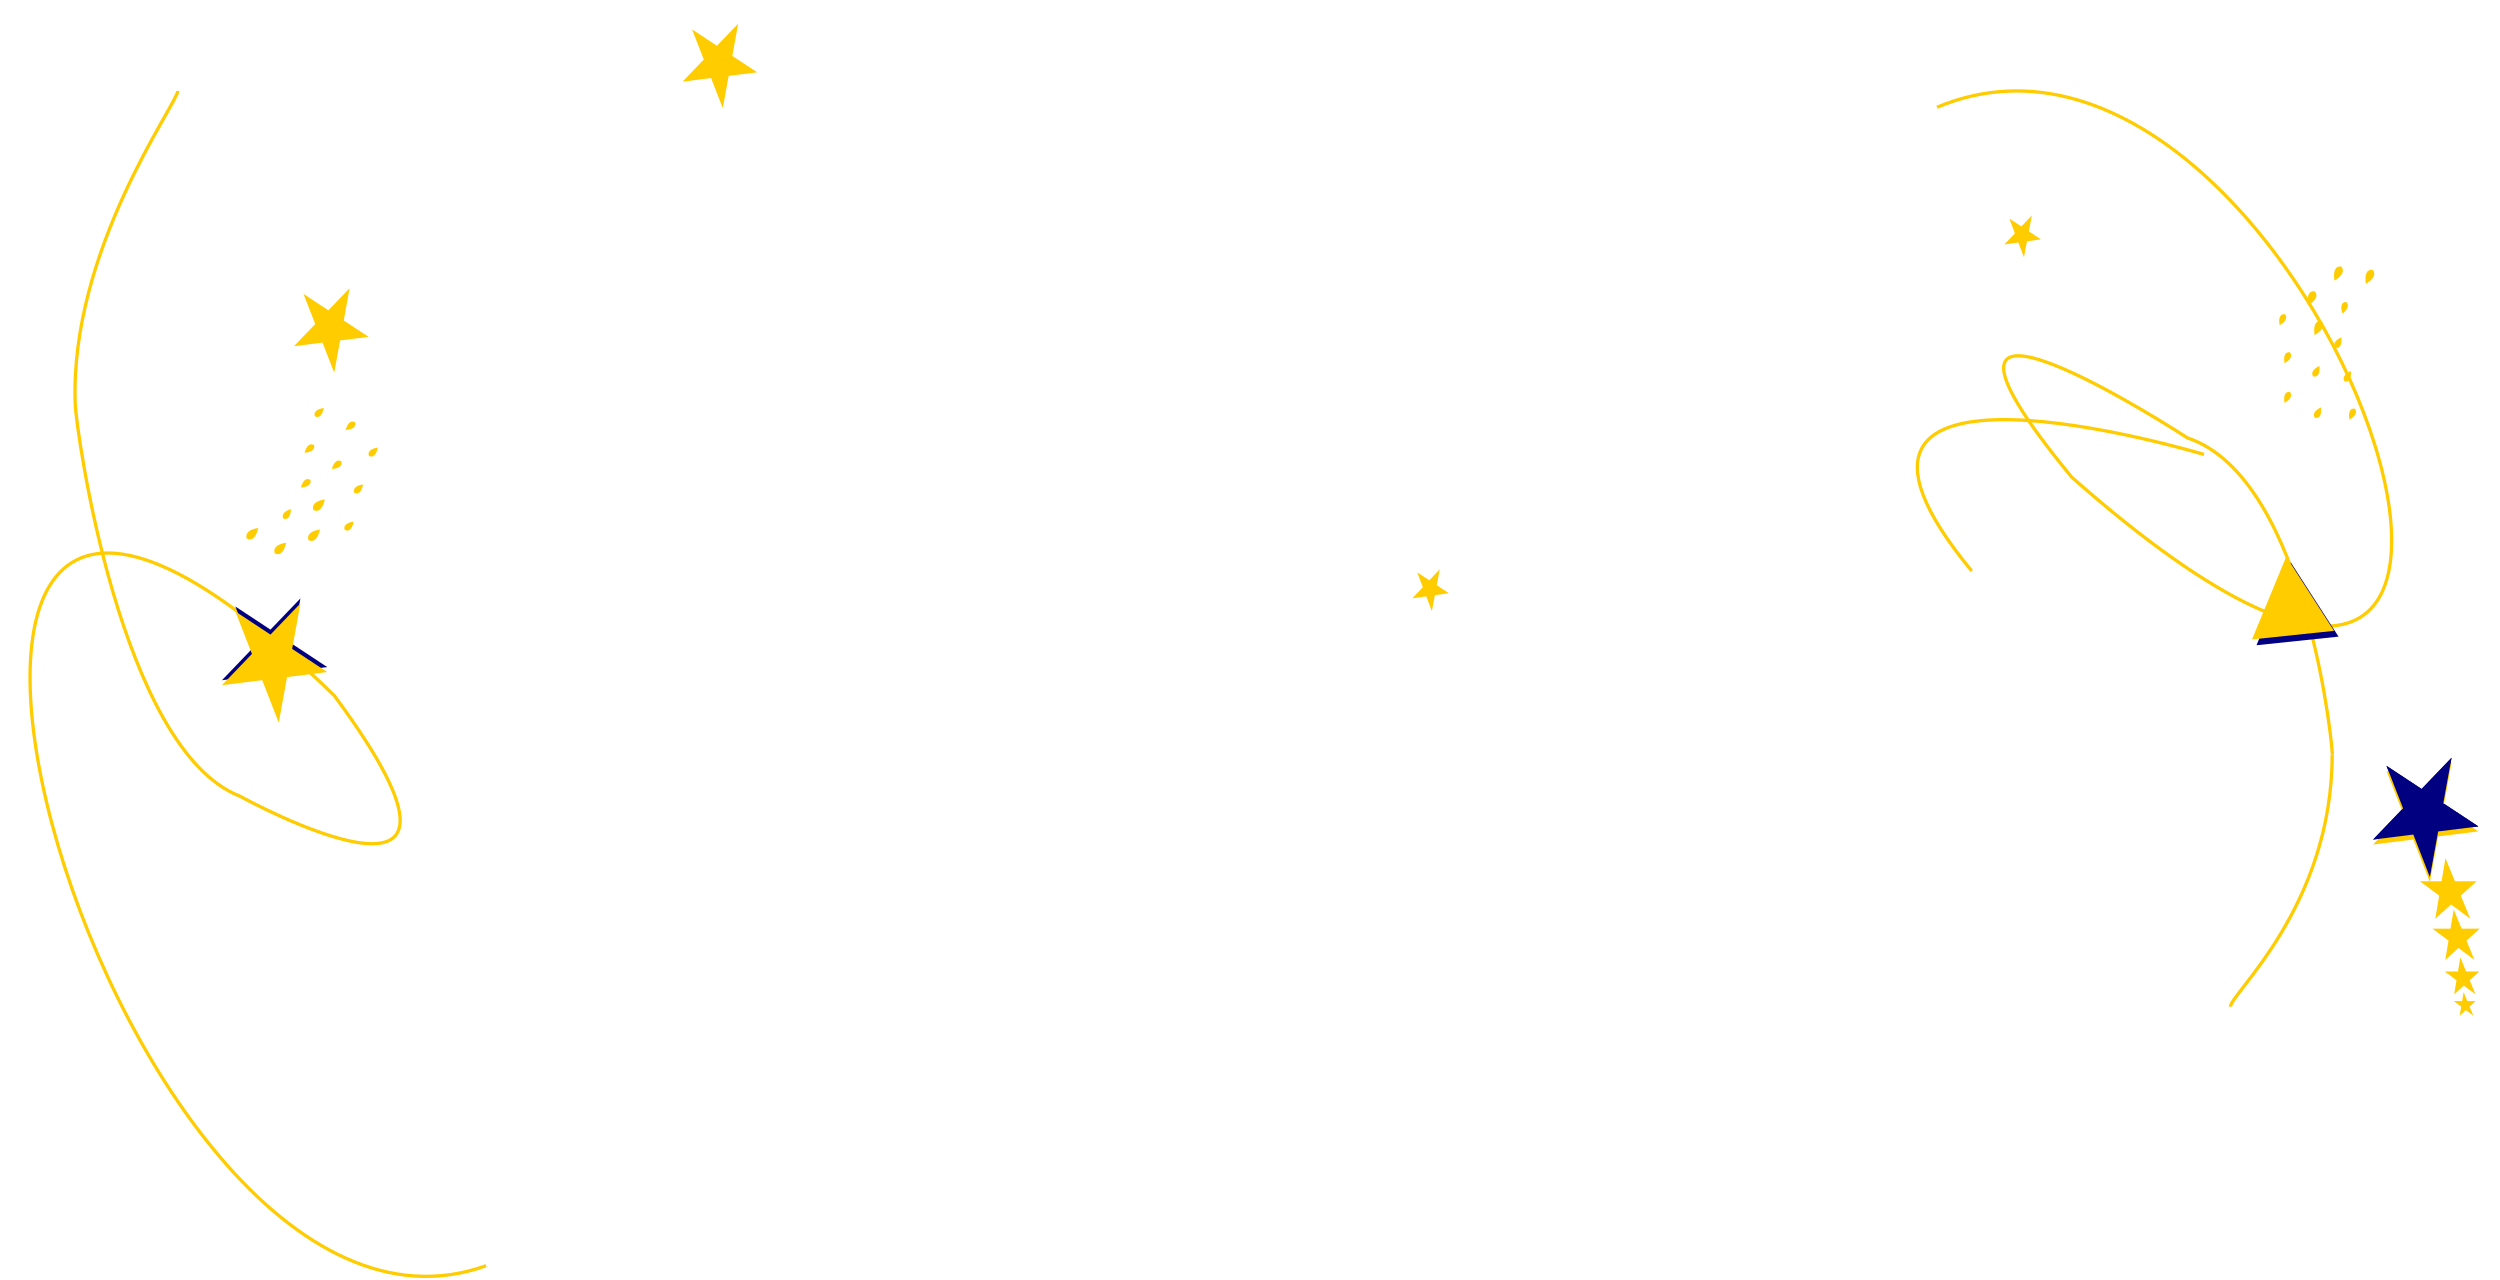
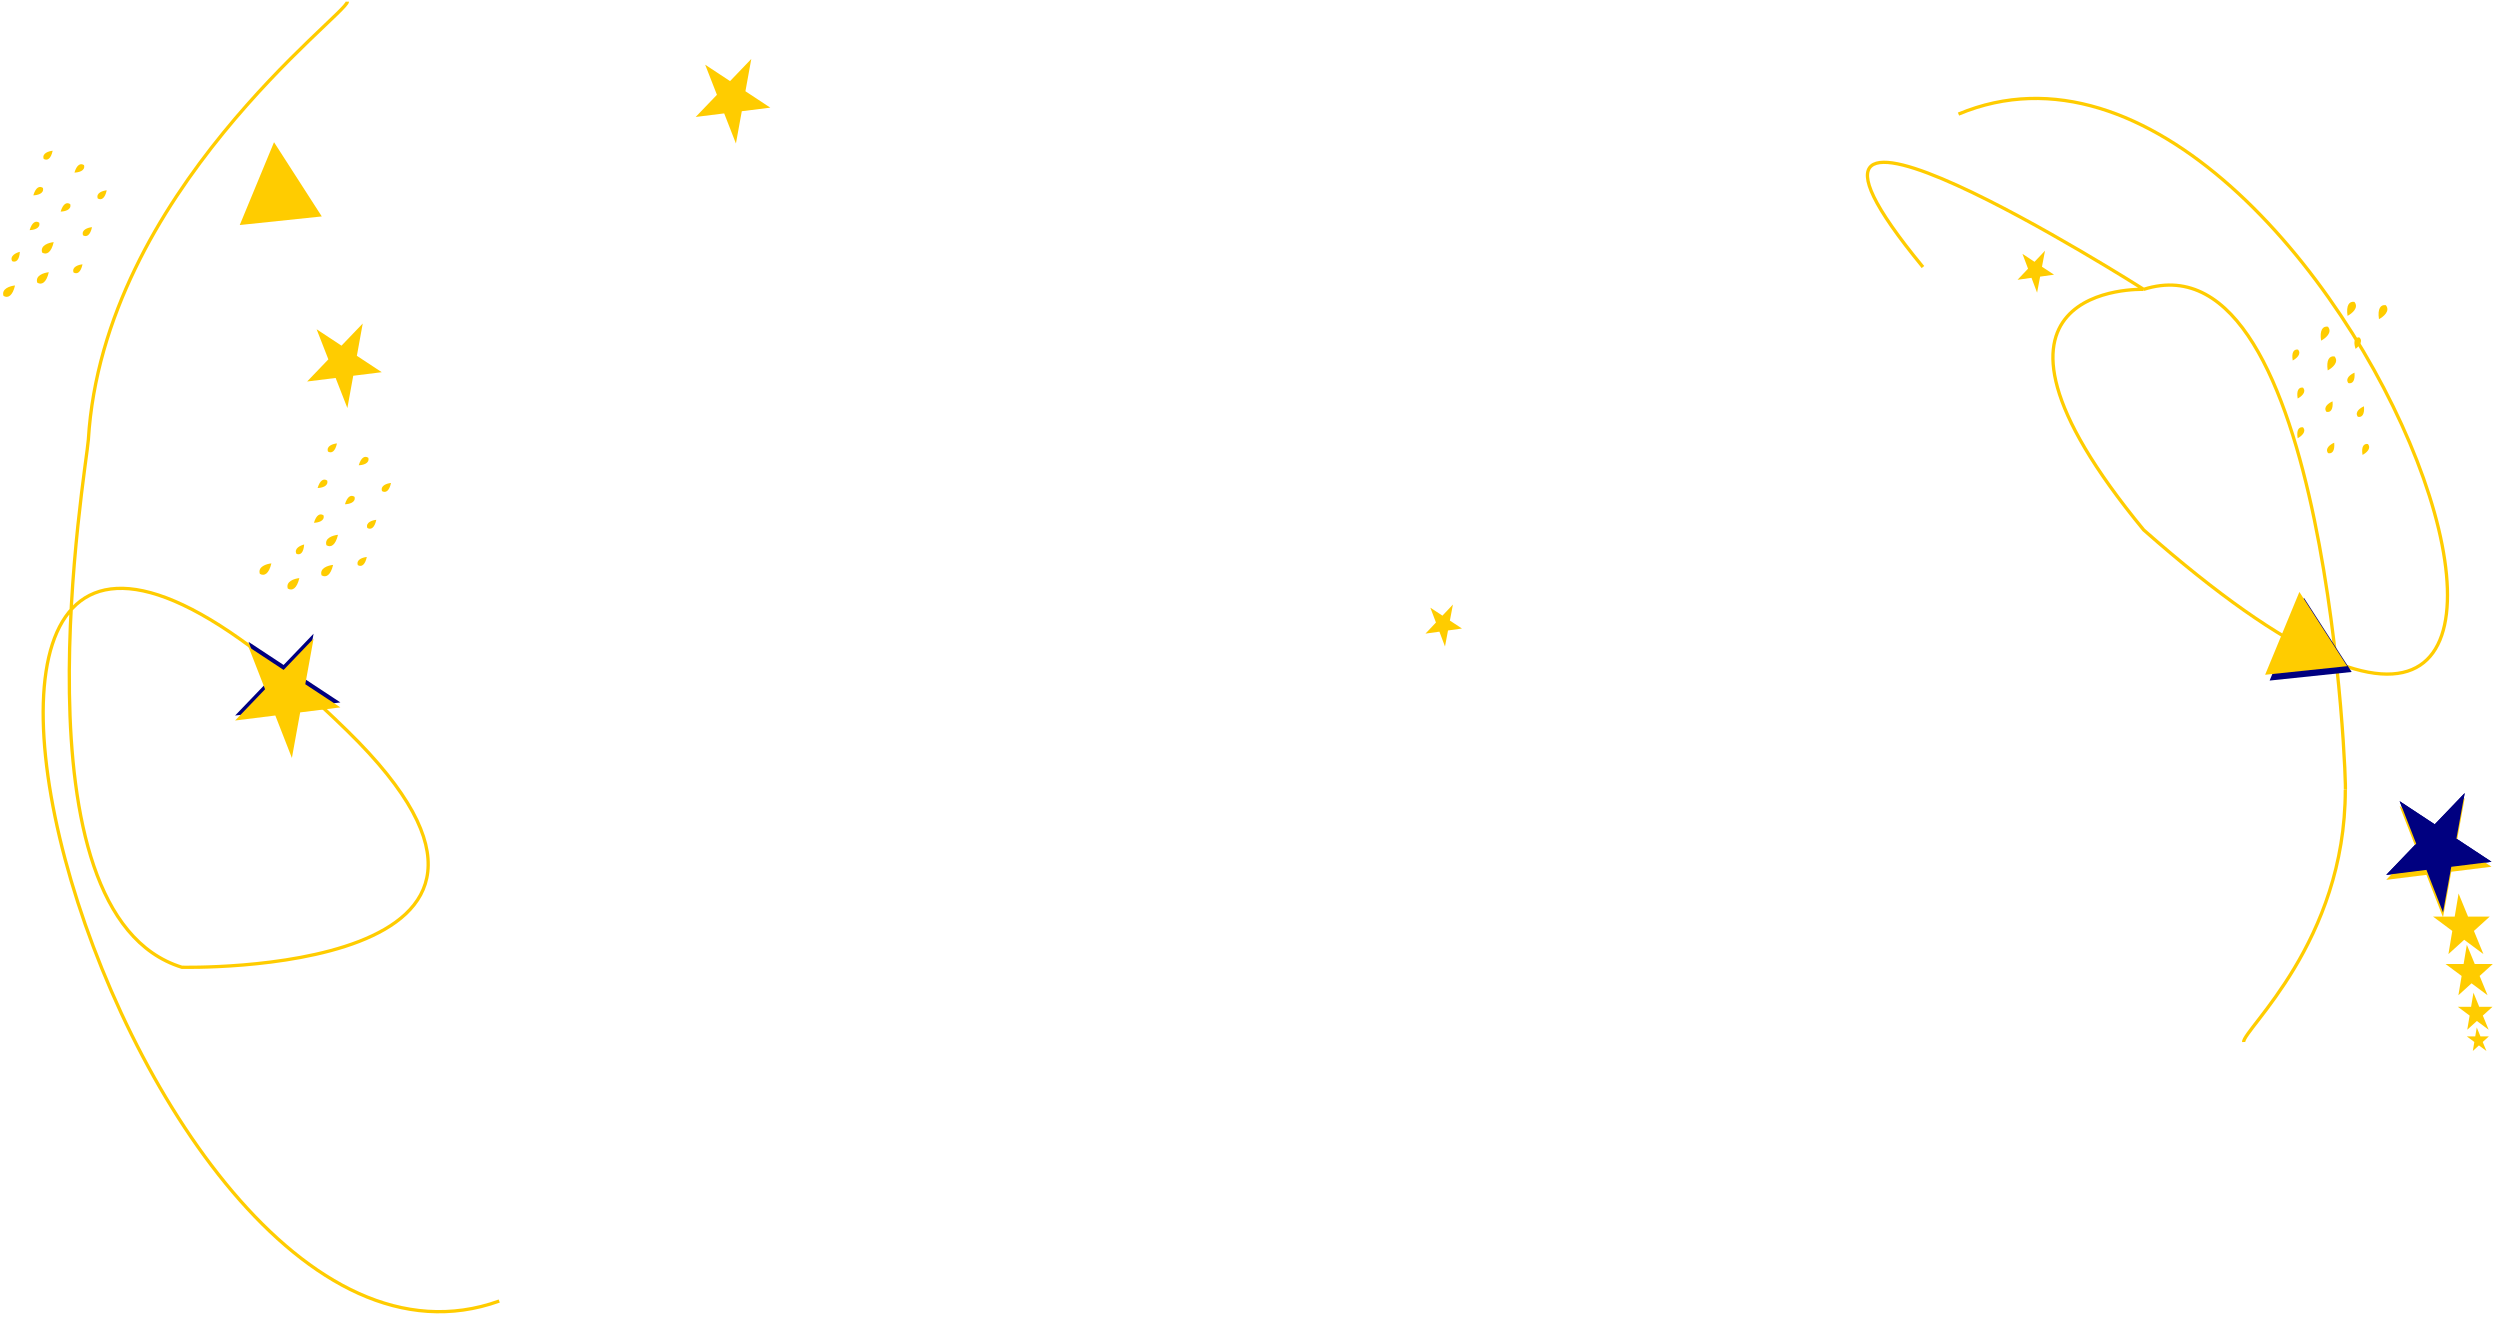
- <svg xmlns="http://www.w3.org/2000/svg" width="1512" height="774" viewBox="0 0 1512 774" fill="none">
-   <path d="M1349 608.85C1348.74 601.249 1410.5 548.35 1410.5 456.35C1411.68 459.912 1396.5 289.35 1323 264.85C1323 264.85 1129.5 138.627 1253 288.627C1614.5 607.627 1400 -30.65 1171.5 64.85M1333 274.85C1333 274.85 1069 195.35 1192.5 345.35" stroke="#FFCC00" stroke-width="2" />
-   <path d="M107.502 55C107.379 62.604 42.001 151 45.501 244.5C46.103 260.559 72.847 453.279 145 481.5C145 481.5 317.833 576.796 202.154 420.684C-142.585 83.641 60.921 849.207 294 765.5" stroke="#FFCC00" stroke-width="2" />
-   <path d="M211.444 174.283L207.894 193.814L222.938 203.735L205.699 205.885L202.149 225.416L195.045 207.213L177.806 209.363L190.655 195.963L183.551 177.761L198.595 187.682L211.444 174.283Z" fill="#FFCC00" />
-   <path d="M446.444 14.283L442.894 33.814L457.938 43.735L440.699 45.885L437.149 65.416L430.045 47.213L412.806 49.363L425.655 35.964L418.551 17.761L433.595 27.682L446.444 14.283Z" fill="#FFCC00" />
-   <path d="M870.784 344.253L868.953 353.945L876.253 358.759L867.822 359.936L865.992 369.628L862.612 360.663L854.181 361.84L860.523 355.122L857.142 346.157L864.442 350.97L870.784 344.253Z" fill="#FFCC00" />
-   <path d="M1228.88 130.253L1227.05 139.945L1234.35 144.759L1225.92 145.936L1224.09 155.628L1220.71 146.663L1212.27 147.84L1218.62 141.122L1215.24 132.157L1222.54 136.97L1228.88 130.253Z" fill="#FFCC00" />
-   <path d="M181.711 361.895L176.701 389.455L197.93 403.454L173.605 406.487L168.595 434.047L158.571 408.362L134.246 411.395L152.376 392.488L142.352 366.804L163.581 380.803L181.711 361.895Z" fill="#000080" />
-   <path d="M181.711 364.895L176.701 392.455L197.93 406.454L173.605 409.487L168.595 437.047L158.571 411.362L134.246 414.395L152.376 395.488L142.352 369.804L163.581 383.803L181.711 364.895Z" fill="#FFCC00" />
-   <path d="M1414.35 385.033L1364.73 390.237L1385.46 340.137L1414.35 385.033Z" fill="#000080" />
-   <path d="M1411.62 381.524L1362 386.728L1382.73 336.627L1411.62 381.524Z" fill="#FFCC00" />
-   <path d="M1418.9 182.627C1416.38 182.627 1415.12 184.838 1416.69 189.627C1418.58 188.276 1421.67 184.985 1418.9 182.627Z" fill="#FFCC00" />
-   <path d="M1403.99 194.194C1400.88 193.702 1398.88 196.262 1399.86 202.652C1402.46 201.306 1406.93 197.731 1403.99 194.194Z" fill="#FFCC00" />
-   <path d="M1415.99 161.194C1412.88 160.702 1410.88 163.262 1411.86 169.652C1414.46 168.306 1418.93 164.731 1415.99 161.194Z" fill="#FFCC00" />
-   <path d="M1399.99 176.194C1396.88 175.702 1394.88 178.262 1395.86 184.652C1398.46 183.306 1402.93 179.731 1399.99 176.194Z" fill="#FFCC00" />
-   <path d="M1434.99 163.194C1431.88 162.702 1429.88 165.262 1430.86 171.652C1433.46 170.306 1437.93 166.731 1434.99 163.194Z" fill="#FFCC00" />
-   <path d="M1412.34 210.338C1414.8 210.902 1416.52 209.029 1416.06 204.009C1413.92 204.903 1410.17 207.419 1412.34 210.338Z" fill="#FFCC00" />
-   <path d="M1399.08 227.697C1401.53 228.261 1403.25 226.389 1402.79 221.369C1400.65 222.262 1396.91 224.779 1399.08 227.697Z" fill="#FFCC00" />
-   <path d="M1418.08 230.697C1420.53 231.261 1422.25 229.389 1421.79 224.369C1419.65 225.262 1415.91 227.779 1418.08 230.697Z" fill="#FFCC00" />
-   <path d="M1400.08 252.697C1402.53 253.261 1404.25 251.389 1403.79 246.369C1401.65 247.262 1397.91 249.779 1400.08 252.697Z" fill="#FFCC00" />
-   <path d="M1424.14 247.158C1421.65 246.785 1420.08 248.785 1420.92 253.754C1422.99 252.698 1426.53 249.899 1424.14 247.158Z" fill="#FFCC00" />
-   <path d="M1384.9 237.056C1382.42 236.683 1380.84 238.683 1381.69 243.653C1383.76 242.596 1387.29 239.798 1384.9 237.056Z" fill="#FFCC00" />
-   <path d="M1384.9 213.056C1382.42 212.683 1380.84 214.683 1381.69 219.653C1383.76 218.596 1387.29 215.798 1384.9 213.056Z" fill="#FFCC00" />
-   <path d="M1381.9 190.056C1379.42 189.683 1377.84 191.683 1378.69 196.653C1380.76 195.596 1384.29 192.798 1381.9 190.056Z" fill="#FFCC00" />
-   <path d="M171.369 313.611C173.706 314.544 175.695 312.957 176.01 307.926C173.756 308.481 169.672 310.394 171.369 313.611Z" fill="#FFCC00" />
-   <path d="M189.506 308.396C192.209 310.006 195.014 308.369 196.476 302.072C193.56 302.357 188.084 304.021 189.506 308.396Z" fill="#FFCC00" />
-   <path d="M166.126 334.595C168.829 336.205 171.634 334.568 173.096 328.271C170.18 328.556 164.704 330.22 166.126 334.595Z" fill="#FFCC00" />
-   <path d="M186.547 326.596C189.25 328.206 192.056 326.569 193.517 320.272C190.602 320.557 185.125 322.221 186.547 326.596Z" fill="#FFCC00" />
-   <path d="M149.222 325.693C151.924 327.303 154.73 325.666 156.192 319.369C153.276 319.654 147.8 321.318 149.222 325.693Z" fill="#FFCC00" />
-   <path d="M187.73 290.305C185.661 288.872 183.368 289.972 181.934 294.805C184.254 294.77 188.663 293.82 187.73 290.305Z" fill="#FFCC00" />
-   <path d="M206.486 279.101C204.418 277.668 202.124 278.769 200.69 283.601C203.011 283.566 207.419 282.616 206.486 279.101Z" fill="#FFCC00" />
-   <path d="M189.953 269.271C187.884 267.837 185.591 268.938 184.156 273.771C186.477 273.735 190.885 272.785 189.953 269.271Z" fill="#FFCC00" />
-   <path d="M214.826 255.512C212.757 254.079 210.464 255.18 209.03 260.012C211.351 259.977 215.759 259.027 214.826 255.512Z" fill="#FFCC00" />
-   <path d="M190.426 251.736C192.6 253.005 194.801 251.73 195.857 246.801C193.546 247.016 189.225 248.304 190.426 251.736Z" fill="#FFCC00" />
-   <path d="M223.119 275.664C225.293 276.933 227.494 275.658 228.55 270.729C226.239 270.944 221.917 272.232 223.119 275.664Z" fill="#FFCC00" />
-   <path d="M214.221 297.954C216.395 299.222 218.596 297.948 219.652 293.019C217.341 293.234 213.02 294.522 214.221 297.954Z" fill="#FFCC00" />
-   <path d="M208.48 320.427C210.654 321.695 212.855 320.421 213.911 315.492C211.6 315.707 207.278 316.995 208.48 320.427Z" fill="#FFCC00" />
-   <path d="M745.999 337.627L766.386 204.127L781.504 105.127L760.43 243.127L735.004 409.627L745.999 337.627Z" fill="#D9D9D9" />
-   <path d="M1482.71 458.268L1477.7 485.827L1498.93 499.827L1474.6 502.86L1469.59 530.419L1459.57 504.735L1435.24 507.768L1453.37 488.861L1443.35 463.176L1464.58 477.175L1482.71 458.268Z" fill="#000080" />
-   <path d="M1482.71 461.268L1477.7 488.827L1498.93 502.827L1474.6 505.86L1469.59 533.419L1459.57 507.735L1435.24 510.768L1453.37 491.861L1443.35 466.176L1464.58 480.175L1482.71 461.268Z" fill="#FFCC00" />
-   <path d="M1482.71 458.268L1477.7 485.827L1498.93 499.827L1474.6 502.86L1469.59 530.419L1459.57 504.735L1435.24 507.768L1453.37 488.861L1443.35 463.176L1464.58 477.175L1482.71 458.268Z" fill="#000080" />
-   <path d="M1484 550L1488.79 561.67L1499.68 561.67L1491.74 568.882L1496.53 580.552L1486.84 573.34L1478.9 580.552L1480.85 568.882L1471.15 561.67L1482.05 561.67L1484 550Z" fill="#FFCC00" />
-   <path d="M1488 579L1491.51 587.558H1499.5L1493.68 592.847L1497.19 601.405L1490.08 596.116L1484.26 601.405L1485.69 592.847L1478.58 587.558H1486.57L1488 579Z" fill="#FFCC00" />
-   <path d="M1490 600L1492.23 605.446H1497.32L1493.61 608.812L1495.85 614.258L1491.32 610.892L1487.62 614.258L1488.53 608.812L1484 605.446H1489.09L1490 600Z" fill="#FFCC00" />
-   <path d="M1479 519L1484.74 533.002H1497.82L1488.29 541.656L1494.03 555.658L1482.4 547.005L1472.87 555.658L1475.21 541.656L1463.58 533.002H1476.66L1479 519Z" fill="#FFCC00" />
+ <svg xmlns="http://www.w3.org/2000/svg" width="1512" height="796" viewBox="0 0 1512 796" fill="none">
+   <path d="M1356.94 630.222C1356.68 622.622 1418.44 569.723 1418.44 477.723C1419.62 481.285 1408 139.5 1296.5 175M1296.5 175C1296.5 175 1173 170.499 1296.5 320.5C1658 639.5 1413 -26.5 1184.5 69M1296.5 175C1296.5 175 1039.5 11.5 1163 161.5" stroke="#FFCC00" stroke-width="2" />
+   <path d="M210.094 1C209.972 8.605 62.5 116.5 53.441 265.873C52.469 281.914 5 552.5 110 585C110 585 362.437 591 210.094 442.058C-134.646 105.014 68.861 870.58 301.94 786.873" stroke="#FFCC00" stroke-width="2" />
+   <path d="M219.384 195.655L215.834 215.186L230.878 225.107L213.639 227.257L210.089 246.788L202.985 228.586L185.746 230.736L198.595 217.336L191.491 199.134L206.535 209.055L219.384 195.655Z" fill="#FFCC00" />
+   <path d="M454.384 35.655L450.834 55.186L465.878 65.108L448.639 67.257L445.089 86.788L437.985 68.586L420.746 70.736L433.595 57.336L426.491 39.134L441.535 49.055L454.384 35.655Z" fill="#FFCC00" />
+   <path d="M878.724 365.625L876.893 375.318L884.193 380.132L875.762 381.308L873.932 391.001L870.552 382.036L862.121 383.212L868.463 376.495L865.082 367.529L872.382 372.343L878.724 365.625Z" fill="#FFCC00" />
+   <path d="M1236.82 151.625L1234.99 161.318L1242.29 166.132L1233.86 167.308L1232.03 177.001L1228.65 168.036L1220.21 169.212L1226.56 162.495L1223.18 153.529L1230.48 158.343L1236.82 151.625Z" fill="#FFCC00" />
+   <path d="M189.65 383.268L184.641 410.827L205.869 424.827L181.544 427.86L176.535 455.419L166.511 429.735L142.186 432.768L160.316 413.861L150.292 388.176L171.521 402.175L189.65 383.268Z" fill="#000080" />
+   <path d="M189.65 386.268L184.641 413.827L205.869 427.827L181.544 430.86L176.535 458.419L166.511 432.735L142.186 435.768L160.316 416.861L150.292 391.176L171.521 405.175L189.65 386.268Z" fill="#FFCC00" />
+   <path d="M1422.29 406.406L1372.67 411.61L1393.4 361.509L1422.29 406.406Z" fill="#000080" />
+   <path d="M1419.56 402.896L1369.94 408.1L1390.67 358L1419.56 402.896Z" fill="#FFCC00" />
+   <path d="M194.613 130.896L145 136.1L165.73 86L194.613 130.896Z" fill="#FFCC00" />
+   <path d="M1426.84 204C1424.32 204 1423.06 206.211 1424.64 211C1426.52 209.649 1429.61 206.358 1426.84 204Z" fill="#FFCC00" />
+   <path d="M1411.93 215.567C1408.82 215.074 1406.82 217.635 1407.8 224.025C1410.4 222.679 1414.87 219.103 1411.93 215.567Z" fill="#FFCC00" />
+   <path d="M1423.93 182.567C1420.82 182.074 1418.82 184.635 1419.8 191.025C1422.4 189.679 1426.87 186.103 1423.93 182.567Z" fill="#FFCC00" />
+   <path d="M1407.93 197.567C1404.82 197.074 1402.82 199.635 1403.8 206.025C1406.4 204.679 1410.87 201.103 1407.93 197.567Z" fill="#FFCC00" />
+   <path d="M1442.93 184.567C1439.82 184.074 1437.82 186.635 1438.8 193.025C1441.4 191.679 1445.87 188.103 1442.93 184.567Z" fill="#FFCC00" />
+   <path d="M1420.28 231.71C1422.74 232.274 1424.46 230.402 1424 225.382C1421.86 226.275 1418.11 228.792 1420.28 231.71Z" fill="#FFCC00" />
+   <path d="M1407.02 249.07C1409.47 249.634 1411.19 247.761 1410.73 242.741C1408.59 243.635 1404.85 246.151 1407.02 249.07Z" fill="#FFCC00" />
+   <path d="M1426.02 252.07C1428.47 252.634 1430.19 250.761 1429.73 245.741C1427.59 246.635 1423.85 249.151 1426.02 252.07Z" fill="#FFCC00" />
+   <path d="M1408.02 274.07C1410.47 274.634 1412.19 272.761 1411.73 267.741C1409.59 268.635 1405.85 271.151 1408.02 274.07Z" fill="#FFCC00" />
+   <path d="M1432.08 268.53C1429.59 268.158 1428.02 270.158 1428.86 275.127C1430.93 274.071 1434.47 271.272 1432.08 268.53Z" fill="#FFCC00" />
+   <path d="M1392.84 258.429C1390.36 258.056 1388.78 260.056 1389.63 265.026C1391.7 263.969 1395.23 261.171 1392.84 258.429Z" fill="#FFCC00" />
+   <path d="M1392.84 234.429C1390.36 234.056 1388.78 236.056 1389.63 241.026C1391.7 239.969 1395.23 237.171 1392.84 234.429Z" fill="#FFCC00" />
+   <path d="M1389.84 211.429C1387.36 211.056 1385.78 213.056 1386.63 218.026C1388.7 216.969 1392.23 214.171 1389.84 211.429Z" fill="#FFCC00" />
+   <path d="M179.309 334.983C181.646 335.916 183.635 334.33 183.95 329.299C181.696 329.853 177.612 331.767 179.309 334.983Z" fill="#FFCC00" />
+   <path d="M197.446 329.769C200.148 331.378 202.954 329.741 204.416 323.445C201.5 323.73 196.024 325.393 197.446 329.769Z" fill="#FFCC00" />
+   <path d="M174.066 355.968C176.769 357.577 179.574 355.94 181.036 349.644C178.12 349.929 172.644 351.592 174.066 355.968Z" fill="#FFCC00" />
+   <path d="M194.487 347.969C197.19 349.579 199.996 347.942 201.457 341.645C198.542 341.93 193.065 343.594 194.487 347.969Z" fill="#FFCC00" />
+   <path d="M157.162 347.066C159.864 348.676 162.67 347.039 164.132 340.742C161.216 341.027 155.74 342.691 157.162 347.066Z" fill="#FFCC00" />
+   <path d="M195.67 311.678C193.601 310.245 191.308 311.345 189.873 316.178C192.194 316.142 196.603 315.192 195.67 311.678Z" fill="#FFCC00" />
+   <path d="M214.426 300.474C212.358 299.041 210.064 300.141 208.63 304.974C210.951 304.938 215.359 303.989 214.426 300.474Z" fill="#FFCC00" />
+   <path d="M197.893 290.643C195.824 289.21 193.531 290.311 192.096 295.143C194.417 295.108 198.825 294.158 197.893 290.643Z" fill="#FFCC00" />
+   <path d="M222.766 276.885C220.697 275.452 218.404 276.552 216.97 281.385C219.29 281.349 223.699 280.4 222.766 276.885Z" fill="#FFCC00" />
+   <path d="M198.366 273.109C200.54 274.378 202.741 273.103 203.797 268.174C201.486 268.389 197.165 269.677 198.366 273.109Z" fill="#FFCC00" />
+   <path d="M231.059 297.037C233.233 298.306 235.434 297.031 236.49 292.102C234.179 292.317 229.857 293.605 231.059 297.037Z" fill="#FFCC00" />
+   <path d="M222.161 319.326C224.335 320.595 226.536 319.321 227.592 314.391C225.281 314.606 220.959 315.894 222.161 319.326Z" fill="#FFCC00" />
+   <path d="M216.42 341.799C218.593 343.068 220.795 341.794 221.851 336.864C219.54 337.079 215.218 338.367 216.42 341.799Z" fill="#FFCC00" />
+   <path d="M7.365 157.983C9.703 158.916 11.691 157.33 12.006 152.299C9.752 152.853 5.669 154.767 7.365 157.983Z" fill="#FFCC00" />
+   <path d="M25.502 152.769C28.205 154.378 31.01 152.741 32.472 146.445C29.556 146.73 24.08 148.393 25.502 152.769Z" fill="#FFCC00" />
+   <path d="M2.122 178.968C4.825 180.577 7.63 178.94 9.092 172.644C6.176 172.929 0.7 174.592 2.122 178.968Z" fill="#FFCC00" />
+   <path d="M22.543 170.969C25.246 172.579 28.052 170.942 29.514 164.645C26.598 164.93 21.122 166.594 22.543 170.969Z" fill="#FFCC00" />
+   <path d="M23.726 134.678C21.657 133.245 19.364 134.345 17.93 139.178C20.25 139.142 24.659 138.192 23.726 134.678Z" fill="#FFCC00" />
+   <path d="M42.482 123.474C40.414 122.041 38.12 123.141 36.686 127.974C39.007 127.938 43.415 126.988 42.482 123.474Z" fill="#FFCC00" />
+   <path d="M25.949 113.643C23.88 112.21 21.587 113.311 20.152 118.143C22.473 118.108 26.881 117.158 25.949 113.643Z" fill="#FFCC00" />
+   <path d="M50.822 99.885C48.754 98.452 46.46 99.552 45.026 104.385C47.347 104.349 51.755 103.399 50.822 99.885Z" fill="#FFCC00" />
+   <path d="M26.423 96.109C28.596 97.377 30.797 96.103 31.854 91.174C29.542 91.389 25.221 92.677 26.423 96.109Z" fill="#FFCC00" />
+   <path d="M59.115 120.037C61.289 121.306 63.49 120.031 64.546 115.102C62.235 115.317 57.914 116.605 59.115 120.037Z" fill="#FFCC00" />
+   <path d="M50.218 142.326C52.391 143.595 54.592 142.32 55.648 137.391C53.337 137.606 49.016 138.894 50.218 142.326Z" fill="#FFCC00" />
+   <path d="M44.476 164.799C46.65 166.068 48.851 164.794 49.907 159.864C47.596 160.079 43.274 161.367 44.476 164.799Z" fill="#FFCC00" />
+   <path d="M753.939 359L774.326 225.5L789.444 126.5L768.37 264.5L742.944 431L753.939 359Z" fill="#D9D9D9" />
+   <path d="M1490.65 479.641L1485.64 507.2L1506.87 521.199L1482.54 524.233L1477.53 551.792L1467.51 526.107L1443.18 529.141L1461.31 510.233L1451.29 484.549L1472.52 498.548L1490.65 479.641Z" fill="#000080" />
+   <path d="M1490.65 482.641L1485.64 510.2L1506.87 524.199L1482.54 527.233L1477.53 554.792L1467.51 529.107L1443.18 532.141L1461.31 513.233L1451.29 487.549L1472.52 501.548L1490.65 482.641Z" fill="#FFCC00" />
+   <path d="M1490.65 479.641L1485.64 507.2L1506.87 521.199L1482.54 524.233L1477.53 551.792L1467.51 526.107L1443.18 529.141L1461.31 510.233L1451.29 484.549L1472.52 498.548L1490.65 479.641Z" fill="#000080" />
+   <path d="M1491.94 571.373L1496.73 583.043L1507.62 583.043L1499.68 590.255L1504.47 601.925L1494.78 594.713L1486.84 601.925L1488.79 590.255L1479.09 583.043L1489.99 583.043L1491.94 571.373Z" fill="#FFCC00" />
+   <path d="M1495.94 600.373L1499.45 608.931H1507.44L1501.62 614.22L1505.13 622.778L1498.02 617.489L1492.2 622.778L1493.63 614.22L1486.52 608.931H1494.51L1495.94 600.373Z" fill="#FFCC00" />
+   <path d="M1497.94 621.373L1500.17 626.819H1505.26L1501.55 630.184L1503.79 635.63L1499.26 632.265L1495.56 635.63L1496.47 630.184L1491.94 626.819H1497.03L1497.94 621.373Z" fill="#FFCC00" />
+   <path d="M1486.94 540.373L1492.68 554.375H1505.76L1496.23 563.029L1501.97 577.031L1490.34 568.377L1480.81 577.031L1483.15 563.029L1471.52 554.375H1484.6L1486.94 540.373Z" fill="#FFCC00" />
</svg>
